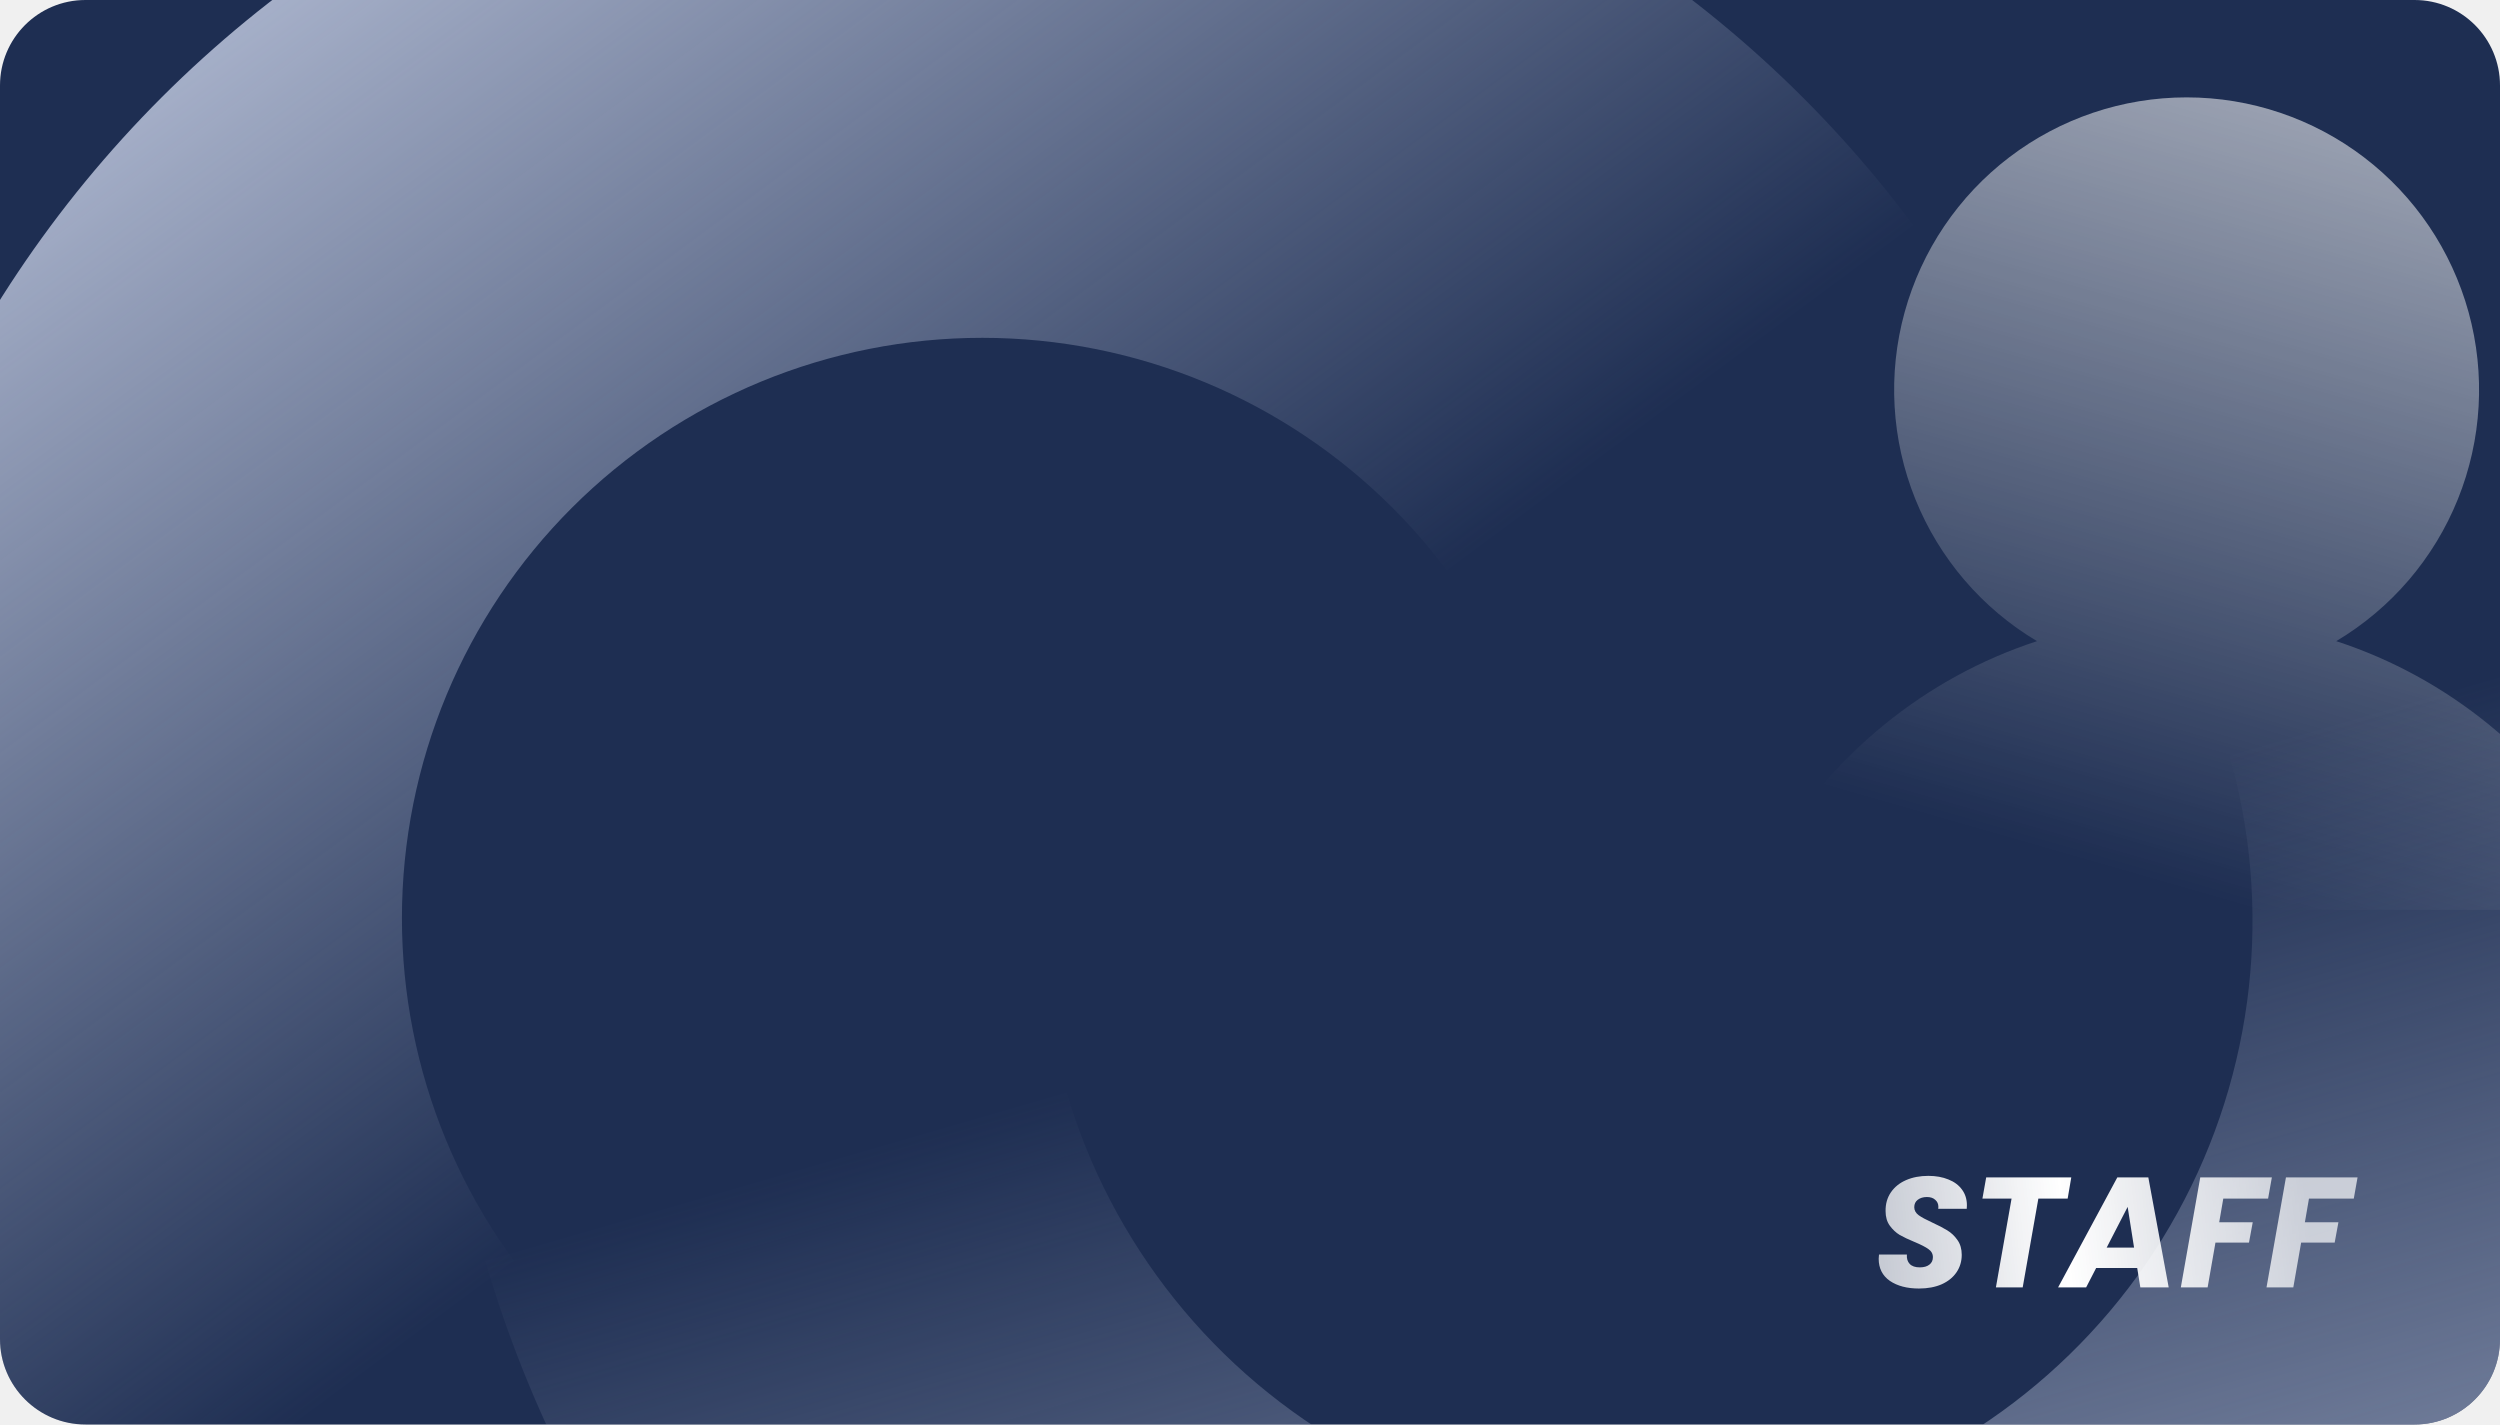
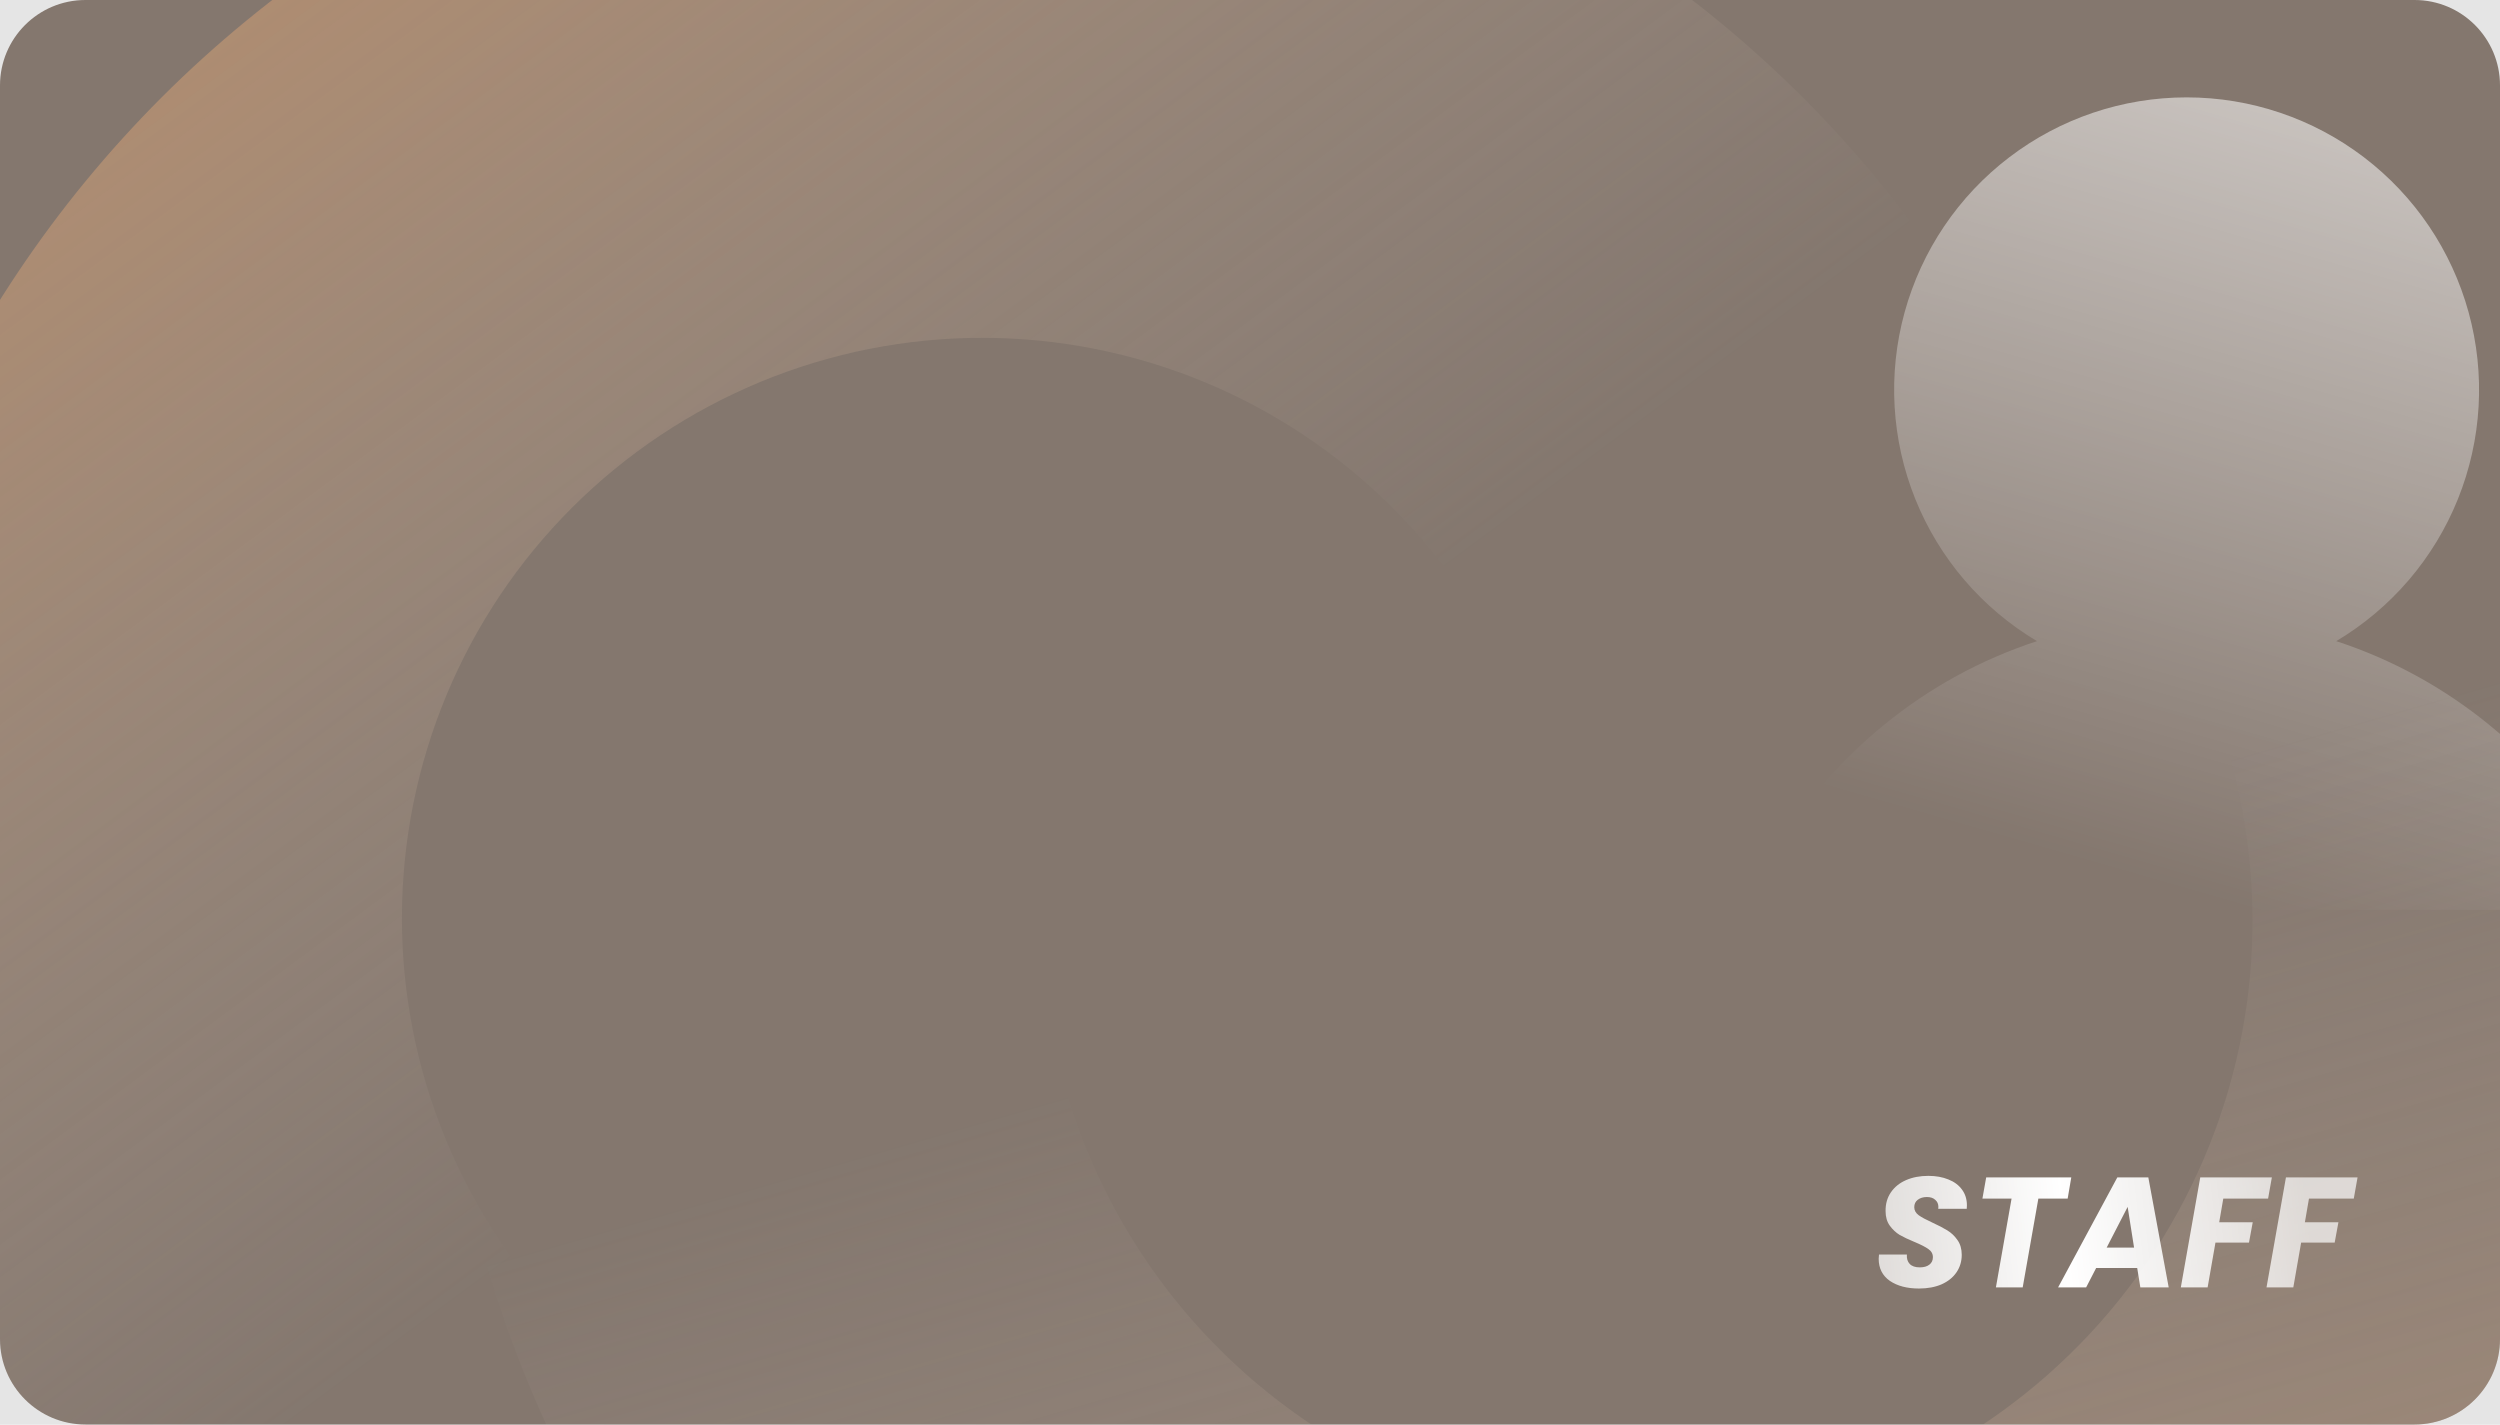
<svg xmlns="http://www.w3.org/2000/svg" width="351" height="200" viewBox="0 0 351 200" fill="none">
-   <g filter="url(#filter0_b_4526_12363)">
-     <g clip-path="url(#clip0_4526_12363)">
-       <path d="M0 12C0 5.373 5.373 0 12 0H339C345.627 0 351 5.373 351 12V188C351 194.627 345.627 200 339 200H12C5.373 200 0 194.627 0 188V12Z" fill="#1E2E52" />
-       <g opacity="0.6">
-         <path d="M365.702 125.469C365.302 126.162 364.726 126.738 364.032 127.139C363.338 127.539 362.551 127.75 361.75 127.75H252.25C251.45 127.749 250.664 127.538 249.971 127.137C249.278 126.736 248.702 126.16 248.302 125.467C247.903 124.773 247.692 123.987 247.692 123.186C247.693 122.386 247.903 121.599 248.304 120.906C256.99 105.89 270.375 95.122 285.996 90.018C278.269 85.418 272.266 78.409 268.908 70.067C265.55 61.725 265.023 52.512 267.409 43.842C269.794 35.172 274.96 27.524 282.112 22.074C289.264 16.624 298.008 13.672 307 13.672C315.993 13.672 324.736 16.624 331.889 22.074C339.041 27.524 344.206 35.172 346.592 43.842C348.977 52.512 348.45 61.725 345.093 70.067C341.735 78.409 335.732 85.418 328.005 90.018C343.626 95.122 357.011 105.89 365.697 120.906C366.098 121.599 366.31 122.386 366.311 123.187C366.312 123.988 366.102 124.775 365.702 125.469Z" fill="url(#paint0_linear_4526_12363)" />
+   <rect width="351" height="200" fill="#E5E5E5" />
+   <g id="Card" filter="url(#filter0_b_515_2649)">
+     <g clip-path="url(#clip0_515_2649)">
+       <path d="M0 12C0 5.373 5.373 0 12 0H339C345.627 0 351 5.373 351 12V188C351 194.627 345.627 200 339 200H12C5.373 200 0 194.627 0 188V12Z" fill="#84776E" />
+       <g id="Frame" opacity="0.6">
+         <path id="Vector" d="M365.702 125.469C365.302 126.162 364.726 126.738 364.032 127.139C363.338 127.539 362.551 127.75 361.75 127.75H252.25C251.449 127.749 250.663 127.538 249.97 127.137C249.277 126.736 248.702 126.16 248.302 125.467C247.902 124.773 247.692 123.987 247.692 123.186C247.692 122.386 247.903 121.599 248.303 120.906C256.989 105.89 270.374 95.122 285.995 90.018C278.269 85.418 272.265 78.409 268.908 70.067C265.55 61.725 265.023 52.512 267.409 43.842C269.794 35.172 274.959 27.524 282.112 22.074C289.264 16.624 298.008 13.672 307 13.672C315.992 13.672 324.736 16.624 331.888 22.074C339.041 27.524 344.206 35.172 346.591 43.842C348.977 52.512 348.45 61.725 345.092 70.067C341.735 78.409 335.731 85.418 328.005 90.018C343.625 95.122 357.011 105.89 365.697 120.906C366.098 121.599 366.31 122.386 366.311 123.187C366.312 123.988 366.102 124.775 365.702 125.469Z" fill="url(#paint0_linear_515_2649)" />
      </g>
-       <path d="M268.895 31.992C243.193 -2.749 204.742 -25.857 162.002 -32.249C119.262 -38.64 75.734 -27.792 40.992 -2.089C6.251 23.613 -16.857 62.063 -23.249 104.804C-29.64 147.544 -18.792 191.072 6.911 225.814L72.407 177.358C59.556 159.988 54.131 138.223 57.327 116.853C60.523 95.483 72.077 76.258 89.448 63.407C106.818 50.556 128.583 45.131 149.953 48.327C171.323 51.523 190.548 63.077 203.399 80.448L268.895 31.992Z" fill="url(#paint1_linear_4526_12363)" />
-       <path d="M68 176.584C80.542 219.885 109.772 256.429 149.259 278.179C188.747 299.928 235.256 305.1 278.557 292.558C321.858 280.015 358.402 250.785 380.151 211.298C401.901 171.811 407.073 125.301 394.53 82L312.898 105.646C319.169 127.297 316.583 150.551 305.708 170.295C294.834 190.039 276.561 204.654 254.911 210.925C233.261 217.196 210.006 214.61 190.262 203.735C170.519 192.861 155.904 174.589 149.632 152.938L68 176.584Z" fill="url(#paint2_linear_4526_12363)" />
-       <path d="M269.421 180.909C267.749 180.909 266.385 180.549 265.329 179.831C264.287 179.097 263.767 178.063 263.767 176.729C263.767 176.597 263.781 176.399 263.811 176.135H267.727C267.683 176.692 267.815 177.132 268.123 177.455C268.431 177.777 268.9 177.939 269.531 177.939C270.103 177.939 270.55 177.814 270.873 177.565C271.21 177.315 271.379 176.963 271.379 176.509C271.379 176.039 271.166 175.658 270.741 175.365C270.33 175.071 269.685 174.741 268.805 174.375C267.954 174.023 267.257 173.693 266.715 173.385C266.187 173.062 265.725 172.629 265.329 172.087C264.933 171.544 264.735 170.862 264.735 170.041C264.72 169.029 264.969 168.149 265.483 167.401C265.996 166.653 266.707 166.081 267.617 165.685C268.526 165.289 269.567 165.091 270.741 165.091C271.797 165.091 272.735 165.259 273.557 165.597C274.378 165.919 275.016 166.396 275.471 167.027C275.925 167.643 276.153 168.376 276.153 169.227C276.153 169.447 276.145 169.608 276.131 169.711H272.127C272.141 169.652 272.149 169.564 272.149 169.447C272.149 169.036 272.002 168.706 271.709 168.457C271.43 168.193 271.041 168.061 270.543 168.061C270.015 168.061 269.582 168.193 269.245 168.457C268.922 168.706 268.761 169.051 268.761 169.491C268.761 169.931 268.966 170.305 269.377 170.613C269.787 170.906 270.425 171.251 271.291 171.647C272.156 172.043 272.86 172.409 273.403 172.747C273.96 173.084 274.437 173.539 274.833 174.111C275.229 174.668 275.427 175.357 275.427 176.179C275.427 177.088 275.185 177.902 274.701 178.621C274.217 179.339 273.52 179.904 272.611 180.315C271.701 180.711 270.638 180.909 269.421 180.909Z" fill="url(#paint3_linear_4526_12363)" />
-       <path d="M290.806 165.311L290.3 168.281H286.186L283.986 180.755H280.224L282.424 168.281H278.332L278.86 165.311H290.806Z" fill="url(#paint4_linear_4526_12363)" />
-       <path d="M300.064 178.027H294.3L292.892 180.755H288.954L297.27 165.311H301.626L304.486 180.755H300.504L300.064 178.027ZM299.624 175.167L298.722 169.447L295.774 175.167H299.624Z" fill="url(#paint5_linear_4526_12363)" />
-       <path d="M318.969 165.311L318.441 168.281H312.149L311.577 171.603H316.285L315.757 174.463H311.049L309.949 180.755H306.187L308.915 165.311H318.969Z" fill="url(#paint6_linear_4526_12363)" />
-       <path d="M331 165.311L330.472 168.281H324.18L323.608 171.603H328.316L327.788 174.463H323.08L321.98 180.755H318.218L320.946 165.311H331Z" fill="url(#paint7_linear_4526_12363)" />
+       <path id="Ellipse 60" opacity="0.4" d="M268.895 31.992C243.193 -2.749 204.742 -25.857 162.002 -32.249C119.262 -38.64 75.734 -27.792 40.992 -2.089C6.251 23.613 -16.857 62.063 -23.249 104.804C-29.64 147.544 -18.792 191.072 6.911 225.814L72.407 177.358C59.556 159.988 54.131 138.223 57.327 116.853C60.523 95.483 72.077 76.258 89.448 63.407C106.818 50.556 128.583 45.131 149.953 48.327C171.323 51.523 190.548 63.077 203.399 80.448L268.895 31.992Z" fill="url(#paint1_linear_515_2649)" />
+       <path id="Ellipse 61" opacity="0.4" d="M68 176.584C80.543 219.884 109.773 256.429 149.26 278.178C188.747 299.927 235.256 305.1 278.557 292.557C321.858 280.014 358.402 250.784 380.152 211.297C401.901 171.81 407.073 125.3 394.531 82L312.898 105.646C319.169 127.296 316.583 150.551 305.708 170.295C294.834 190.038 276.562 204.653 254.911 210.924C233.261 217.196 210.006 214.61 190.262 203.735C170.519 192.86 155.904 174.588 149.633 152.938L68 176.584Z" fill="url(#paint2_linear_515_2649)" />
+       <g id="CardHolder">
+         <g id="Frame 1321317081">
+           <g id="CardWord">
+             <g id="Staff">
+               <path d="M269.421 180.909C267.749 180.909 266.385 180.549 265.329 179.831C264.287 179.097 263.767 178.063 263.767 176.729C263.767 176.597 263.781 176.399 263.811 176.135H267.727C267.683 176.692 267.815 177.132 268.123 177.455C268.431 177.777 268.9 177.939 269.531 177.939C270.103 177.939 270.55 177.814 270.873 177.565C271.21 177.315 271.379 176.963 271.379 176.509C271.379 176.039 271.166 175.658 270.741 175.365C270.33 175.071 269.685 174.741 268.805 174.375C267.954 174.023 267.257 173.693 266.715 173.385C266.187 173.062 265.725 172.629 265.329 172.087C264.933 171.544 264.735 170.862 264.735 170.041C264.72 169.029 264.969 168.149 265.483 167.401C265.996 166.653 266.707 166.081 267.617 165.685C268.526 165.289 269.567 165.091 270.741 165.091C271.797 165.091 272.735 165.259 273.557 165.597C274.378 165.919 275.016 166.396 275.471 167.027C275.925 167.643 276.153 168.376 276.153 169.227C276.153 169.447 276.145 169.608 276.131 169.711H272.127C272.141 169.652 272.149 169.564 272.149 169.447C272.149 169.036 272.002 168.706 271.709 168.457C271.43 168.193 271.041 168.061 270.543 168.061C270.015 168.061 269.582 168.193 269.245 168.457C268.922 168.706 268.761 169.051 268.761 169.491C268.761 169.931 268.966 170.305 269.377 170.613C269.787 170.906 270.425 171.251 271.291 171.647C272.156 172.043 272.86 172.409 273.403 172.747C273.96 173.084 274.437 173.539 274.833 174.111C275.229 174.668 275.427 175.357 275.427 176.179C275.427 177.088 275.185 177.902 274.701 178.621C274.217 179.339 273.52 179.904 272.611 180.315C271.701 180.711 270.638 180.909 269.421 180.909Z" fill="url(#paint3_linear_515_2649)" />
+               <path d="M290.806 165.311L290.3 168.281H286.186L283.986 180.755H280.224L282.424 168.281H278.332L278.86 165.311H290.806Z" fill="url(#paint4_linear_515_2649)" />
+               <path d="M300.064 178.027H294.3L292.892 180.755H288.954L297.27 165.311H301.626L304.486 180.755H300.504L300.064 178.027ZM299.624 175.167L298.722 169.447L295.774 175.167H299.624Z" fill="url(#paint5_linear_515_2649)" />
+               <path d="M318.969 165.311L318.441 168.281H312.149L311.577 171.603H316.285L315.757 174.463H311.049L309.949 180.755H306.187L308.915 165.311H318.969Z" fill="url(#paint6_linear_515_2649)" />
+               <path d="M331 165.311L330.472 168.281H324.18L323.608 171.603H328.316L327.788 174.463H323.08L321.98 180.755H318.218L320.946 165.311H331Z" fill="url(#paint7_linear_515_2649)" />
+             </g>
+           </g>
+         </g>
+       </g>
    </g>
  </g>
  <defs>
-     <filter id="filter0_b_4526_12363" x="-100" y="-100" width="551" height="400" filterUnits="userSpaceOnUse" color-interpolation-filters="sRGB">
+     <filter id="filter0_b_515_2649" x="-100" y="-100" width="551" height="400" filterUnits="userSpaceOnUse" color-interpolation-filters="sRGB">
      <feFlood flood-opacity="0" result="BackgroundImageFix" />
      <feGaussianBlur in="BackgroundImageFix" stdDeviation="50" />
-       <feComposite in2="SourceAlpha" operator="in" result="effect1_backgroundBlur_4526_12363" />
-       <feBlend mode="normal" in="SourceGraphic" in2="effect1_backgroundBlur_4526_12363" result="shape" />
+       <feComposite in2="SourceAlpha" operator="in" result="effect1_backgroundBlur_515_2649" />
+       <feBlend mode="normal" in="SourceGraphic" in2="effect1_backgroundBlur_515_2649" result="shape" />
    </filter>
-     <linearGradient id="paint0_linear_4526_12363" x1="340" y1="10" x2="307" y2="124.922" gradientUnits="userSpaceOnUse">
+     <linearGradient id="paint0_linear_515_2649" x1="340" y1="10" x2="307" y2="124.922" gradientUnits="userSpaceOnUse">
      <stop stop-color="white" />
      <stop offset="1" stop-color="white" stop-opacity="0" />
    </linearGradient>
-     <linearGradient id="paint1_linear_4526_12363" x1="40.992" y1="-2.089" x2="137.903" y2="128.903" gradientUnits="userSpaceOnUse">
-       <stop stop-color="#A5AFC8" />
-       <stop offset="1" stop-color="#A5AFC8" stop-opacity="0" />
+     <linearGradient id="paint1_linear_515_2649" x1="40.992" y1="-2.089" x2="137.903" y2="128.903" gradientUnits="userSpaceOnUse">
+       <stop stop-color="#FCB579" stop-opacity="0.871" />
+       <stop offset="1" stop-color="#DED7D1" stop-opacity="0" />
    </linearGradient>
-     <linearGradient id="paint2_linear_4526_12363" x1="278.557" y1="292.558" x2="231.265" y2="129.292" gradientUnits="userSpaceOnUse">
-       <stop stop-color="#A5AFC8" />
-       <stop offset="1" stop-color="#A5AFC8" stop-opacity="0" />
+     <linearGradient id="paint2_linear_515_2649" x1="278.557" y1="292.557" x2="231.265" y2="129.292" gradientUnits="userSpaceOnUse">
+       <stop stop-color="#FCB579" stop-opacity="0.871" />
+       <stop offset="1" stop-color="#DED7D1" stop-opacity="0" />
    </linearGradient>
-     <linearGradient id="paint3_linear_4526_12363" x1="259.243" y1="180.755" x2="324.109" y2="173.408" gradientUnits="userSpaceOnUse">
+     <linearGradient id="paint3_linear_515_2649" x1="259.243" y1="180.755" x2="324.109" y2="173.408" gradientUnits="userSpaceOnUse">
      <stop stop-color="white" stop-opacity="0.7" />
      <stop offset="0.481" stop-color="white" />
      <stop offset="1" stop-color="white" stop-opacity="0.7" />
    </linearGradient>
-     <linearGradient id="paint4_linear_4526_12363" x1="259.243" y1="180.755" x2="324.109" y2="173.408" gradientUnits="userSpaceOnUse">
+     <linearGradient id="paint4_linear_515_2649" x1="259.243" y1="180.755" x2="324.109" y2="173.408" gradientUnits="userSpaceOnUse">
      <stop stop-color="white" stop-opacity="0.7" />
      <stop offset="0.481" stop-color="white" />
      <stop offset="1" stop-color="white" stop-opacity="0.7" />
    </linearGradient>
-     <linearGradient id="paint5_linear_4526_12363" x1="259.243" y1="180.755" x2="324.109" y2="173.408" gradientUnits="userSpaceOnUse">
+     <linearGradient id="paint5_linear_515_2649" x1="259.243" y1="180.755" x2="324.109" y2="173.408" gradientUnits="userSpaceOnUse">
      <stop stop-color="white" stop-opacity="0.7" />
      <stop offset="0.481" stop-color="white" />
      <stop offset="1" stop-color="white" stop-opacity="0.7" />
    </linearGradient>
-     <linearGradient id="paint6_linear_4526_12363" x1="259.243" y1="180.755" x2="324.109" y2="173.408" gradientUnits="userSpaceOnUse">
+     <linearGradient id="paint6_linear_515_2649" x1="259.243" y1="180.755" x2="324.109" y2="173.408" gradientUnits="userSpaceOnUse">
      <stop stop-color="white" stop-opacity="0.7" />
      <stop offset="0.481" stop-color="white" />
      <stop offset="1" stop-color="white" stop-opacity="0.7" />
    </linearGradient>
-     <linearGradient id="paint7_linear_4526_12363" x1="259.243" y1="180.755" x2="324.109" y2="173.408" gradientUnits="userSpaceOnUse">
+     <linearGradient id="paint7_linear_515_2649" x1="259.243" y1="180.755" x2="324.109" y2="173.408" gradientUnits="userSpaceOnUse">
      <stop stop-color="white" stop-opacity="0.7" />
      <stop offset="0.481" stop-color="white" />
      <stop offset="1" stop-color="white" stop-opacity="0.7" />
    </linearGradient>
-     <clipPath id="clip0_4526_12363">
+     <clipPath id="clip0_515_2649">
      <path d="M0 12C0 5.373 5.373 0 12 0H339C345.627 0 351 5.373 351 12V188C351 194.627 345.627 200 339 200H12C5.373 200 0 194.627 0 188V12Z" fill="white" />
    </clipPath>
  </defs>
</svg>
